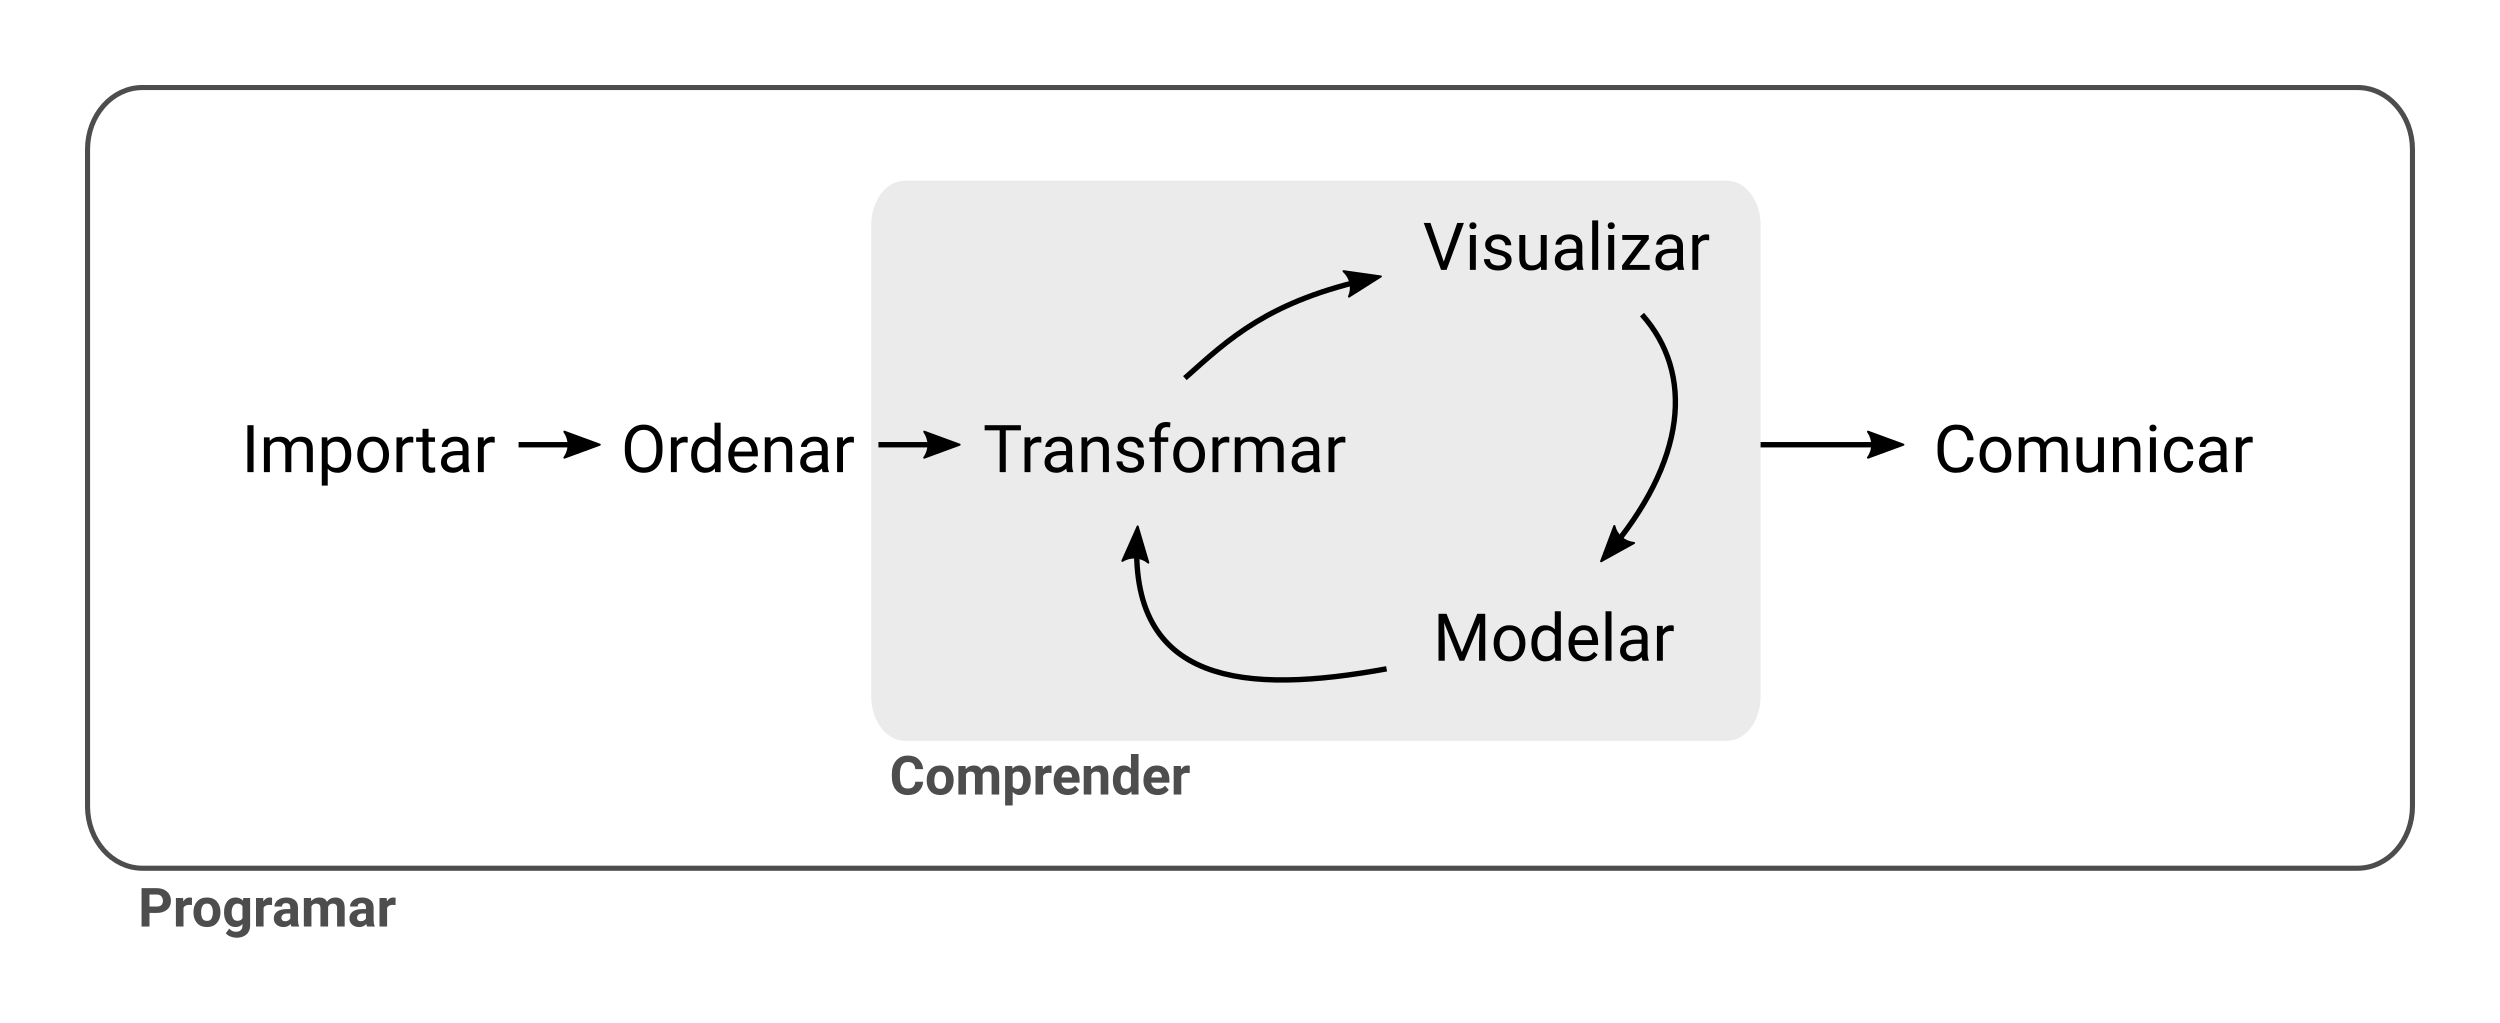
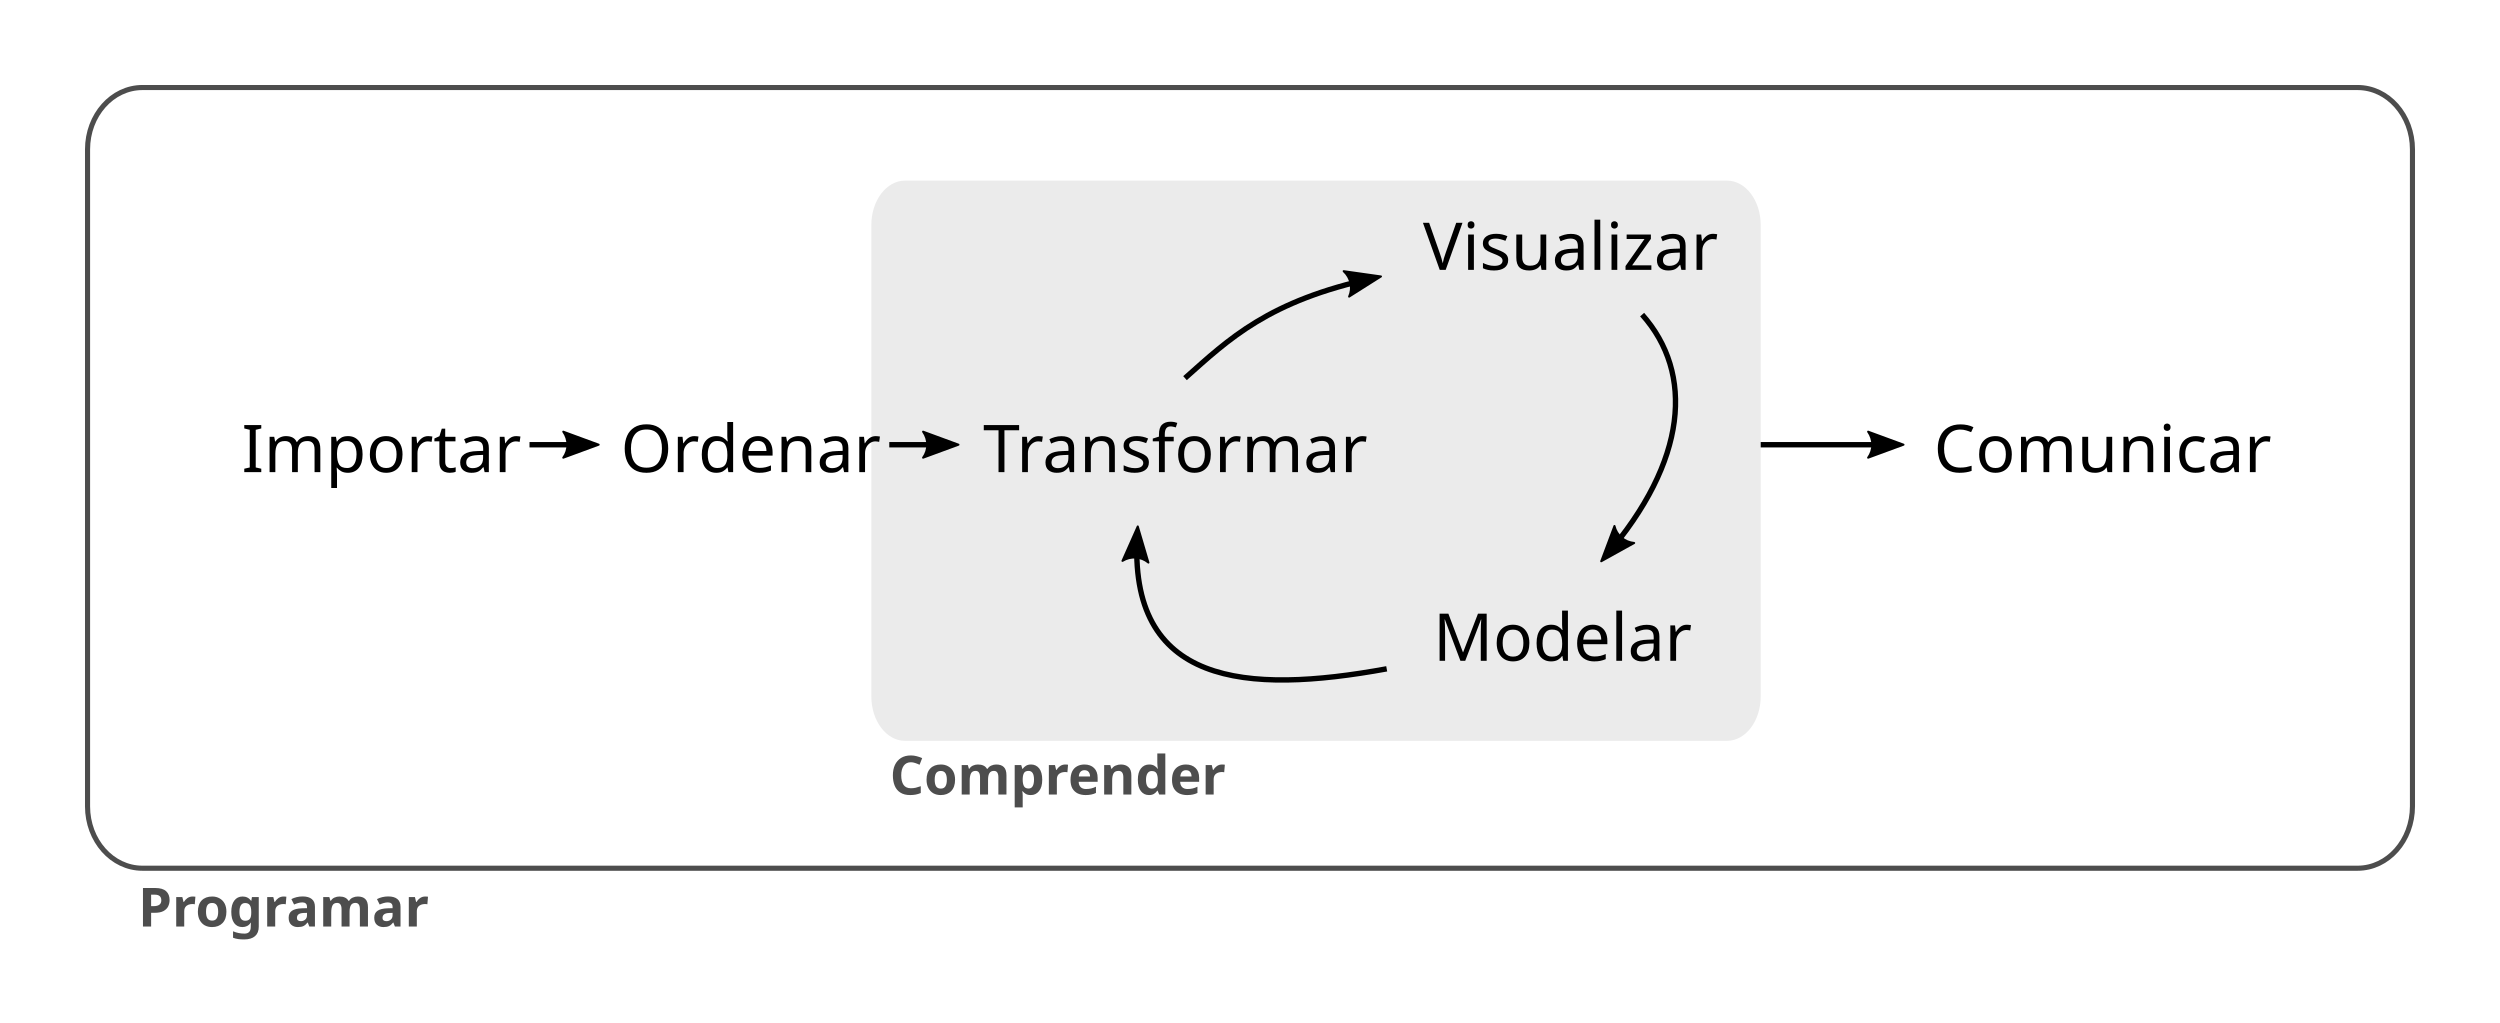
<svg xmlns="http://www.w3.org/2000/svg" version="1.1" id="svg2" width="147.09mm" height="60.173mm" viewBox="0 0 555.929 227.427">
  <defs id="defs6">
-     <marker style="overflow:visible" id="marker926" refX="0" refY="0" orient="auto">
-       <path transform="scale(-0.6)" d="M 8.719,4.034 -2.207,0.016 8.719,-4.002 c -1.745,2.372 -1.735,5.617 -6e-7,8.035 z" style="fill:#000000;fill-opacity:1;fill-rule:evenodd;stroke:#000000;stroke-width:0.625;stroke-linejoin:round;stroke-opacity:1" id="path924" />
-     </marker>
    <marker orient="auto" refY="0" refX="0" id="marker8276" style="overflow:visible">
      <path id="path8274" style="fill:#000000;fill-opacity:1;fill-rule:evenodd;stroke:#000000;stroke-width:0.625;stroke-linejoin:round;stroke-opacity:1" d="M 8.719,4.034 -2.207,0.016 8.719,-4.002 c -1.745,2.372 -1.735,5.617 -6e-7,8.035 z" transform="scale(-0.6)" />
    </marker>
    <marker orient="auto" refY="0" refX="0" id="marker7064" style="overflow:visible">
      <path id="path7062" style="fill:#000000;fill-opacity:1;fill-rule:evenodd;stroke:#000000;stroke-width:0.625;stroke-linejoin:round;stroke-opacity:1" d="M 8.719,4.034 -2.207,0.016 8.719,-4.002 c -1.745,2.372 -1.735,5.617 -6e-7,8.035 z" transform="scale(-0.6)" />
    </marker>
    <marker orient="auto" refY="0" refX="0" id="marker5888" style="overflow:visible">
      <path id="path5886" style="fill:#000000;fill-opacity:1;fill-rule:evenodd;stroke:#000000;stroke-width:0.625;stroke-linejoin:round;stroke-opacity:1" d="M 8.719,4.034 -2.207,0.016 8.719,-4.002 c -1.745,2.372 -1.735,5.617 -6e-7,8.035 z" transform="scale(-0.6)" />
    </marker>
    <marker orient="auto" refY="0" refX="0" id="marker5845" style="overflow:visible">
      <path id="path5843" style="fill:#000000;fill-opacity:1;fill-rule:evenodd;stroke:#000000;stroke-width:0.625;stroke-linejoin:round;stroke-opacity:1" d="M 8.719,4.034 -2.207,0.016 8.719,-4.002 c -1.745,2.372 -1.735,5.617 -6e-7,8.035 z" transform="scale(-0.6)" />
    </marker>
    <marker orient="auto" refY="0" refX="0" id="marker5115" style="overflow:visible">
      <path id="path5113" style="fill:#000000;fill-opacity:1;fill-rule:evenodd;stroke:#000000;stroke-width:0.625;stroke-linejoin:round;stroke-opacity:1" d="M 8.719,4.034 -2.207,0.016 8.719,-4.002 c -1.745,2.372 -1.735,5.617 -6e-7,8.035 z" transform="scale(-0.6)" />
    </marker>
+     <marker style="overflow:visible" id="marker4863" refX="0" refY="0" orient="auto">
+       <path transform="scale(-0.6)" d="M 8.719,4.034 -2.207,0.016 8.719,-4.002 c -1.745,2.372 -1.735,5.617 -6e-7,8.035 z" style="fill:#000000;fill-opacity:1;fill-rule:evenodd;stroke:#000000;stroke-width:0.625;stroke-linejoin:round;stroke-opacity:1" id="path4861" />
+     </marker>
    <marker orient="auto" refY="0" refX="0" id="Arrow2Mend" style="overflow:visible">
      <path id="path4604" style="fill:#000000;fill-opacity:1;fill-rule:evenodd;stroke:#000000;stroke-width:0.625;stroke-linejoin:round;stroke-opacity:1" d="M 8.719,4.034 -2.207,0.016 8.719,-4.002 c -1.745,2.372 -1.735,5.617 -6e-7,8.035 z" transform="scale(-0.6)" />
    </marker>
  </defs>
-   <g id="g72">
+   <g id="g1150">
    <rect ry="13.756" rx="12.201" y="19.465" x="19.465" height="173.605" width="517" id="rect4537" style="fill:none;fill-opacity:1;stroke:#4d4d4d;stroke-width:1.134;stroke-miterlimit:4;stroke-dasharray:none;paint-order:stroke markers fill" />
    <text id="text4571" y="206.033" x="30.712" style="font-style:normal;font-weight:normal;font-size:40px;line-height:1.25;font-family:sans-serif;letter-spacing:0px;word-spacing:0px;fill:#4d4d4d;fill-opacity:1;stroke:none" xml:space="preserve">
-       <tspan style="font-style:normal;font-variant:normal;font-weight:bold;font-stretch:normal;font-size:12px;font-family:Roboto;-inkscape-font-specification:'Roboto Bold';fill:#4d4d4d" y="206.033" x="30.712" id="tspan4569">Programar</tspan>
+       <tspan style="font-style:normal;font-variant:normal;font-weight:bold;font-stretch:normal;font-size:12px;font-family:'Fira Sans';-inkscape-font-specification:'Fira Sans Bold';fill:#4d4d4d" y="206.033" x="30.712" id="tspan4569">Programar</tspan>
    </text>
  </g>
-   <g id="g67" transform="translate(10.06901)">
-     <g transform="translate(27.61658,19.46457)" id="g10460">
-       <path style="fill:none;stroke:#000000;stroke-width:1.2;stroke-linecap:butt;stroke-linejoin:miter;stroke-miterlimit:4;stroke-dasharray:none;stroke-opacity:1;marker-end:url(#marker5115)" d="m 353.673,79.432 h 30.311" id="path5111" />
-       <rect ry="9.871" rx="7.498" y="20.7" x="156.05" height="124.58" width="197.771" id="rect4539" style="fill:#ebebeb;fill-opacity:1;stroke:none;stroke-width:0.594;stroke-miterlimit:4;stroke-dasharray:none;paint-order:stroke markers fill" />
-       <text xml:space="preserve" style="font-style:normal;font-weight:normal;font-size:40px;line-height:1.25;font-family:sans-serif;letter-spacing:0px;word-spacing:0px;fill:#000000;fill-opacity:1;stroke:none" x="16.013" y="85.532" id="text4543">
-         <tspan id="tspan4541" x="16.013" y="85.532" style="font-style:normal;font-variant:normal;font-weight:normal;font-stretch:normal;font-size:14.667px;font-family:Roboto;-inkscape-font-specification:Roboto">Importar</tspan>
-       </text>
-       <text id="text4547" y="85.532" x="100.393" style="font-style:normal;font-weight:normal;font-size:40px;line-height:1.25;font-family:sans-serif;letter-spacing:0px;word-spacing:0px;fill:#000000;fill-opacity:1;stroke:none" xml:space="preserve">
-         <tspan style="font-style:normal;font-variant:normal;font-weight:normal;font-stretch:normal;font-size:14.667px;font-family:Roboto;-inkscape-font-specification:Roboto" y="85.532" x="100.393" id="tspan4545">Ordenar</tspan>
-       </text>
-       <text xml:space="preserve" style="font-style:normal;font-weight:normal;font-size:40px;line-height:1.25;font-family:sans-serif;letter-spacing:0px;word-spacing:0px;fill:#000000;fill-opacity:1;stroke:none" x="180.912" y="85.532" id="text4551">
-         <tspan id="tspan4549" x="180.912" y="85.532" style="font-style:normal;font-variant:normal;font-weight:normal;font-stretch:normal;font-size:14.667px;font-family:Roboto;-inkscape-font-specification:Roboto">Transformar</tspan>
-       </text>
-       <text id="text4555" y="40.543" x="278.707" style="font-style:normal;font-weight:normal;font-size:40px;line-height:1.25;font-family:sans-serif;letter-spacing:0px;word-spacing:0px;fill:#000000;fill-opacity:1;stroke:none" xml:space="preserve">
-         <tspan style="font-style:normal;font-variant:normal;font-weight:normal;font-stretch:normal;font-size:14.667px;font-family:Roboto;-inkscape-font-specification:Roboto" y="40.543" x="278.707" id="tspan4553">Visualizar</tspan>
-       </text>
-       <text xml:space="preserve" style="font-style:normal;font-weight:normal;font-size:40px;line-height:1.25;font-family:sans-serif;letter-spacing:0px;word-spacing:0px;fill:#000000;fill-opacity:1;stroke:none" x="280.995" y="127.472" id="text4559">
-         <tspan id="tspan4557" x="280.995" y="127.472" style="font-style:normal;font-variant:normal;font-weight:normal;font-stretch:normal;font-size:14.667px;font-family:Roboto;-inkscape-font-specification:Roboto">Modelar</tspan>
-       </text>
-       <text id="text4563" y="85.532" x="392.314" style="font-style:normal;font-weight:normal;font-size:40px;line-height:1.25;font-family:sans-serif;letter-spacing:0px;word-spacing:0px;fill:#000000;fill-opacity:1;stroke:none" xml:space="preserve">
-         <tspan style="font-style:normal;font-variant:normal;font-weight:normal;font-stretch:normal;font-size:14.667px;font-family:Roboto;-inkscape-font-specification:Roboto" y="85.532" x="392.314" id="tspan4561">Comunicar</tspan>
-       </text>
-       <text id="text4567" y="157.211" x="160.133" style="font-style:normal;font-weight:normal;font-size:40px;line-height:1.25;font-family:sans-serif;letter-spacing:0px;word-spacing:0px;fill:#4d4d4d;fill-opacity:1;stroke:none" xml:space="preserve">
-         <tspan style="font-style:normal;font-variant:normal;font-weight:bold;font-stretch:normal;font-size:12px;font-family:Roboto;-inkscape-font-specification:'Roboto Bold';fill:#4d4d4d" y="157.211" x="160.133" id="tspan4565">Comprender</tspan>
-       </text>
-       <path style="fill:none;stroke:#000000;stroke-width:1.2;stroke-linecap:butt;stroke-linejoin:miter;stroke-miterlimit:4;stroke-dasharray:none;stroke-opacity:1;marker-end:url(#Arrow2Mend)" d="M 77.629,79.432 H 94.09" id="path4575" />
-       <path style="fill:none;stroke:#000000;stroke-width:1.2;stroke-linecap:butt;stroke-linejoin:miter;stroke-miterlimit:4;stroke-dasharray:none;stroke-opacity:1;marker-end:url(#marker5888)" d="m 225.798,64.625 c 9.751,-8.661 18.494,-17.212 42.027,-22.267" id="path5884" />
-       <path style="fill:none;stroke:#000000;stroke-width:1.2;stroke-linecap:butt;stroke-linejoin:miter;stroke-miterlimit:4;stroke-dasharray:none;stroke-opacity:1;marker-end:url(#marker7064)" d="m 270.654,129.264 c -31.299,5.723 -57.674,3.741 -55.451,-30.077" id="path7060" />
-       <path style="fill:none;stroke:#000000;stroke-width:1.2;stroke-linecap:butt;stroke-linejoin:miter;stroke-miterlimit:4;stroke-dasharray:none;stroke-opacity:1;marker-end:url(#marker8276)" d="m 327.452,50.499 c 11.592,13.041 10.135,32.526 -8.07,53.638" id="path8272" />
-       <path id="path922" d="m 157.654,79.432 h 16.461" style="fill:none;stroke:#000000;stroke-width:1.2;stroke-linecap:butt;stroke-linejoin:miter;stroke-miterlimit:4;stroke-dasharray:none;stroke-opacity:1;marker-end:url(#marker926)" />
-     </g>
+   <g id="g1145" transform="translate(9.68092)">
+     <path id="path5111" d="m 381.703,98.897 h 30.311" style="fill:none;stroke:#000000;stroke-width:1.2;stroke-linecap:butt;stroke-linejoin:miter;stroke-miterlimit:4;stroke-dasharray:none;stroke-opacity:1;marker-end:url(#marker5115)" />
+     <rect style="fill:#ebebeb;fill-opacity:1;stroke:none;stroke-width:0.594;stroke-miterlimit:4;stroke-dasharray:none;paint-order:stroke markers fill" id="rect4539" width="197.771" height="124.58" x="184.08" y="40.164" rx="7.498" ry="9.871" />
+     <text id="text4543" y="104.997" x="44.044" style="font-style:normal;font-weight:normal;font-size:40px;line-height:1.25;font-family:sans-serif;letter-spacing:0px;word-spacing:0px;fill:#000000;fill-opacity:1;stroke:none" xml:space="preserve">
+       <tspan style="font-style:normal;font-variant:normal;font-weight:normal;font-stretch:normal;font-size:14.667px;font-family:'Fira Sans';-inkscape-font-specification:'Fira Sans'" y="104.997" x="44.044" id="tspan4541">Importar</tspan>
+     </text>
+     <text xml:space="preserve" style="font-style:normal;font-weight:normal;font-size:40px;line-height:1.25;font-family:sans-serif;letter-spacing:0px;word-spacing:0px;fill:#000000;fill-opacity:1;stroke:none" x="128.343" y="104.997" id="text4547">
+       <tspan id="tspan4545" x="128.343" y="104.997" style="font-style:normal;font-variant:normal;font-weight:normal;font-stretch:normal;font-size:14.667px;font-family:'Fira Sans';-inkscape-font-specification:'Fira Sans'">Ordenar</tspan>
+     </text>
+     <text id="text4551" y="104.997" x="208.942" style="font-style:normal;font-weight:normal;font-size:40px;line-height:1.25;font-family:sans-serif;letter-spacing:0px;word-spacing:0px;fill:#000000;fill-opacity:1;stroke:none" xml:space="preserve">
+       <tspan style="font-style:normal;font-variant:normal;font-weight:normal;font-stretch:normal;font-size:14.667px;font-family:'Fira Sans';-inkscape-font-specification:'Fira Sans'" y="104.997" x="208.942" id="tspan4549">Transformar</tspan>
+     </text>
+     <text xml:space="preserve" style="font-style:normal;font-weight:normal;font-size:40px;line-height:1.25;font-family:sans-serif;letter-spacing:0px;word-spacing:0px;fill:#000000;fill-opacity:1;stroke:none" x="306.737" y="60.007" id="text4555">
+       <tspan id="tspan4553" x="306.737" y="60.007" style="font-style:normal;font-variant:normal;font-weight:normal;font-stretch:normal;font-size:14.667px;font-family:'Fira Sans';-inkscape-font-specification:'Fira Sans'">Visualizar</tspan>
+     </text>
+     <text id="text4559" y="146.937" x="309.025" style="font-style:normal;font-weight:normal;font-size:40px;line-height:1.25;font-family:sans-serif;letter-spacing:0px;word-spacing:0px;fill:#000000;fill-opacity:1;stroke:none" xml:space="preserve">
+       <tspan style="font-style:normal;font-variant:normal;font-weight:normal;font-stretch:normal;font-size:14.667px;font-family:'Fira Sans';-inkscape-font-specification:'Fira Sans'" y="146.937" x="309.025" id="tspan4557">Modelar</tspan>
+     </text>
+     <text xml:space="preserve" style="font-style:normal;font-weight:normal;font-size:40px;line-height:1.25;font-family:sans-serif;letter-spacing:0px;word-spacing:0px;fill:#000000;fill-opacity:1;stroke:none" x="420.344" y="104.997" id="text4563">
+       <tspan id="tspan4561" x="420.344" y="104.997" style="font-style:normal;font-variant:normal;font-weight:normal;font-stretch:normal;font-size:14.667px;font-family:'Fira Sans';-inkscape-font-specification:'Fira Sans'">Comunicar</tspan>
+     </text>
+     <text xml:space="preserve" style="font-style:normal;font-weight:normal;font-size:40px;line-height:1.25;font-family:sans-serif;letter-spacing:0px;word-spacing:0px;fill:#4d4d4d;fill-opacity:1;stroke:none" x="188.163" y="176.675" id="text4567">
+       <tspan id="tspan4565" x="188.163" y="176.675" style="font-style:normal;font-variant:normal;font-weight:bold;font-stretch:normal;font-size:12px;font-family:'Fira Sans';-inkscape-font-specification:'Fira Sans Bold';fill:#4d4d4d">Comprender</tspan>
+     </text>
+     <path id="path4575" d="m 108.066,98.897 h 13.784" style="fill:none;stroke:#000000;stroke-width:1.2;stroke-linecap:butt;stroke-linejoin:miter;stroke-miterlimit:4;stroke-dasharray:none;stroke-opacity:1;marker-end:url(#Arrow2Mend)" />
+     <path style="fill:none;stroke:#000000;stroke-width:1.2;stroke-linecap:butt;stroke-linejoin:miter;stroke-miterlimit:4;stroke-dasharray:none;stroke-opacity:1;marker-end:url(#marker4863)" d="m 188.069,98.897 h 13.794" id="path4859" />
+     <path id="path5884" d="m 253.828,84.09 c 9.751,-8.661 18.494,-17.212 42.027,-22.267" style="fill:none;stroke:#000000;stroke-width:1.2;stroke-linecap:butt;stroke-linejoin:miter;stroke-miterlimit:4;stroke-dasharray:none;stroke-opacity:1;marker-end:url(#marker5888)" />
+     <path id="path7060" d="m 298.684,148.729 c -31.299,5.723 -57.674,3.741 -55.451,-30.077" style="fill:none;stroke:#000000;stroke-width:1.2;stroke-linecap:butt;stroke-linejoin:miter;stroke-miterlimit:4;stroke-dasharray:none;stroke-opacity:1;marker-end:url(#marker7064)" />
+     <path id="path8272" d="m 355.483,69.963 c 11.592,13.041 10.135,32.526 -8.07,53.638" style="fill:none;stroke:#000000;stroke-width:1.2;stroke-linecap:butt;stroke-linejoin:miter;stroke-miterlimit:4;stroke-dasharray:none;stroke-opacity:1;marker-end:url(#marker8276)" />
  </g>
</svg>
